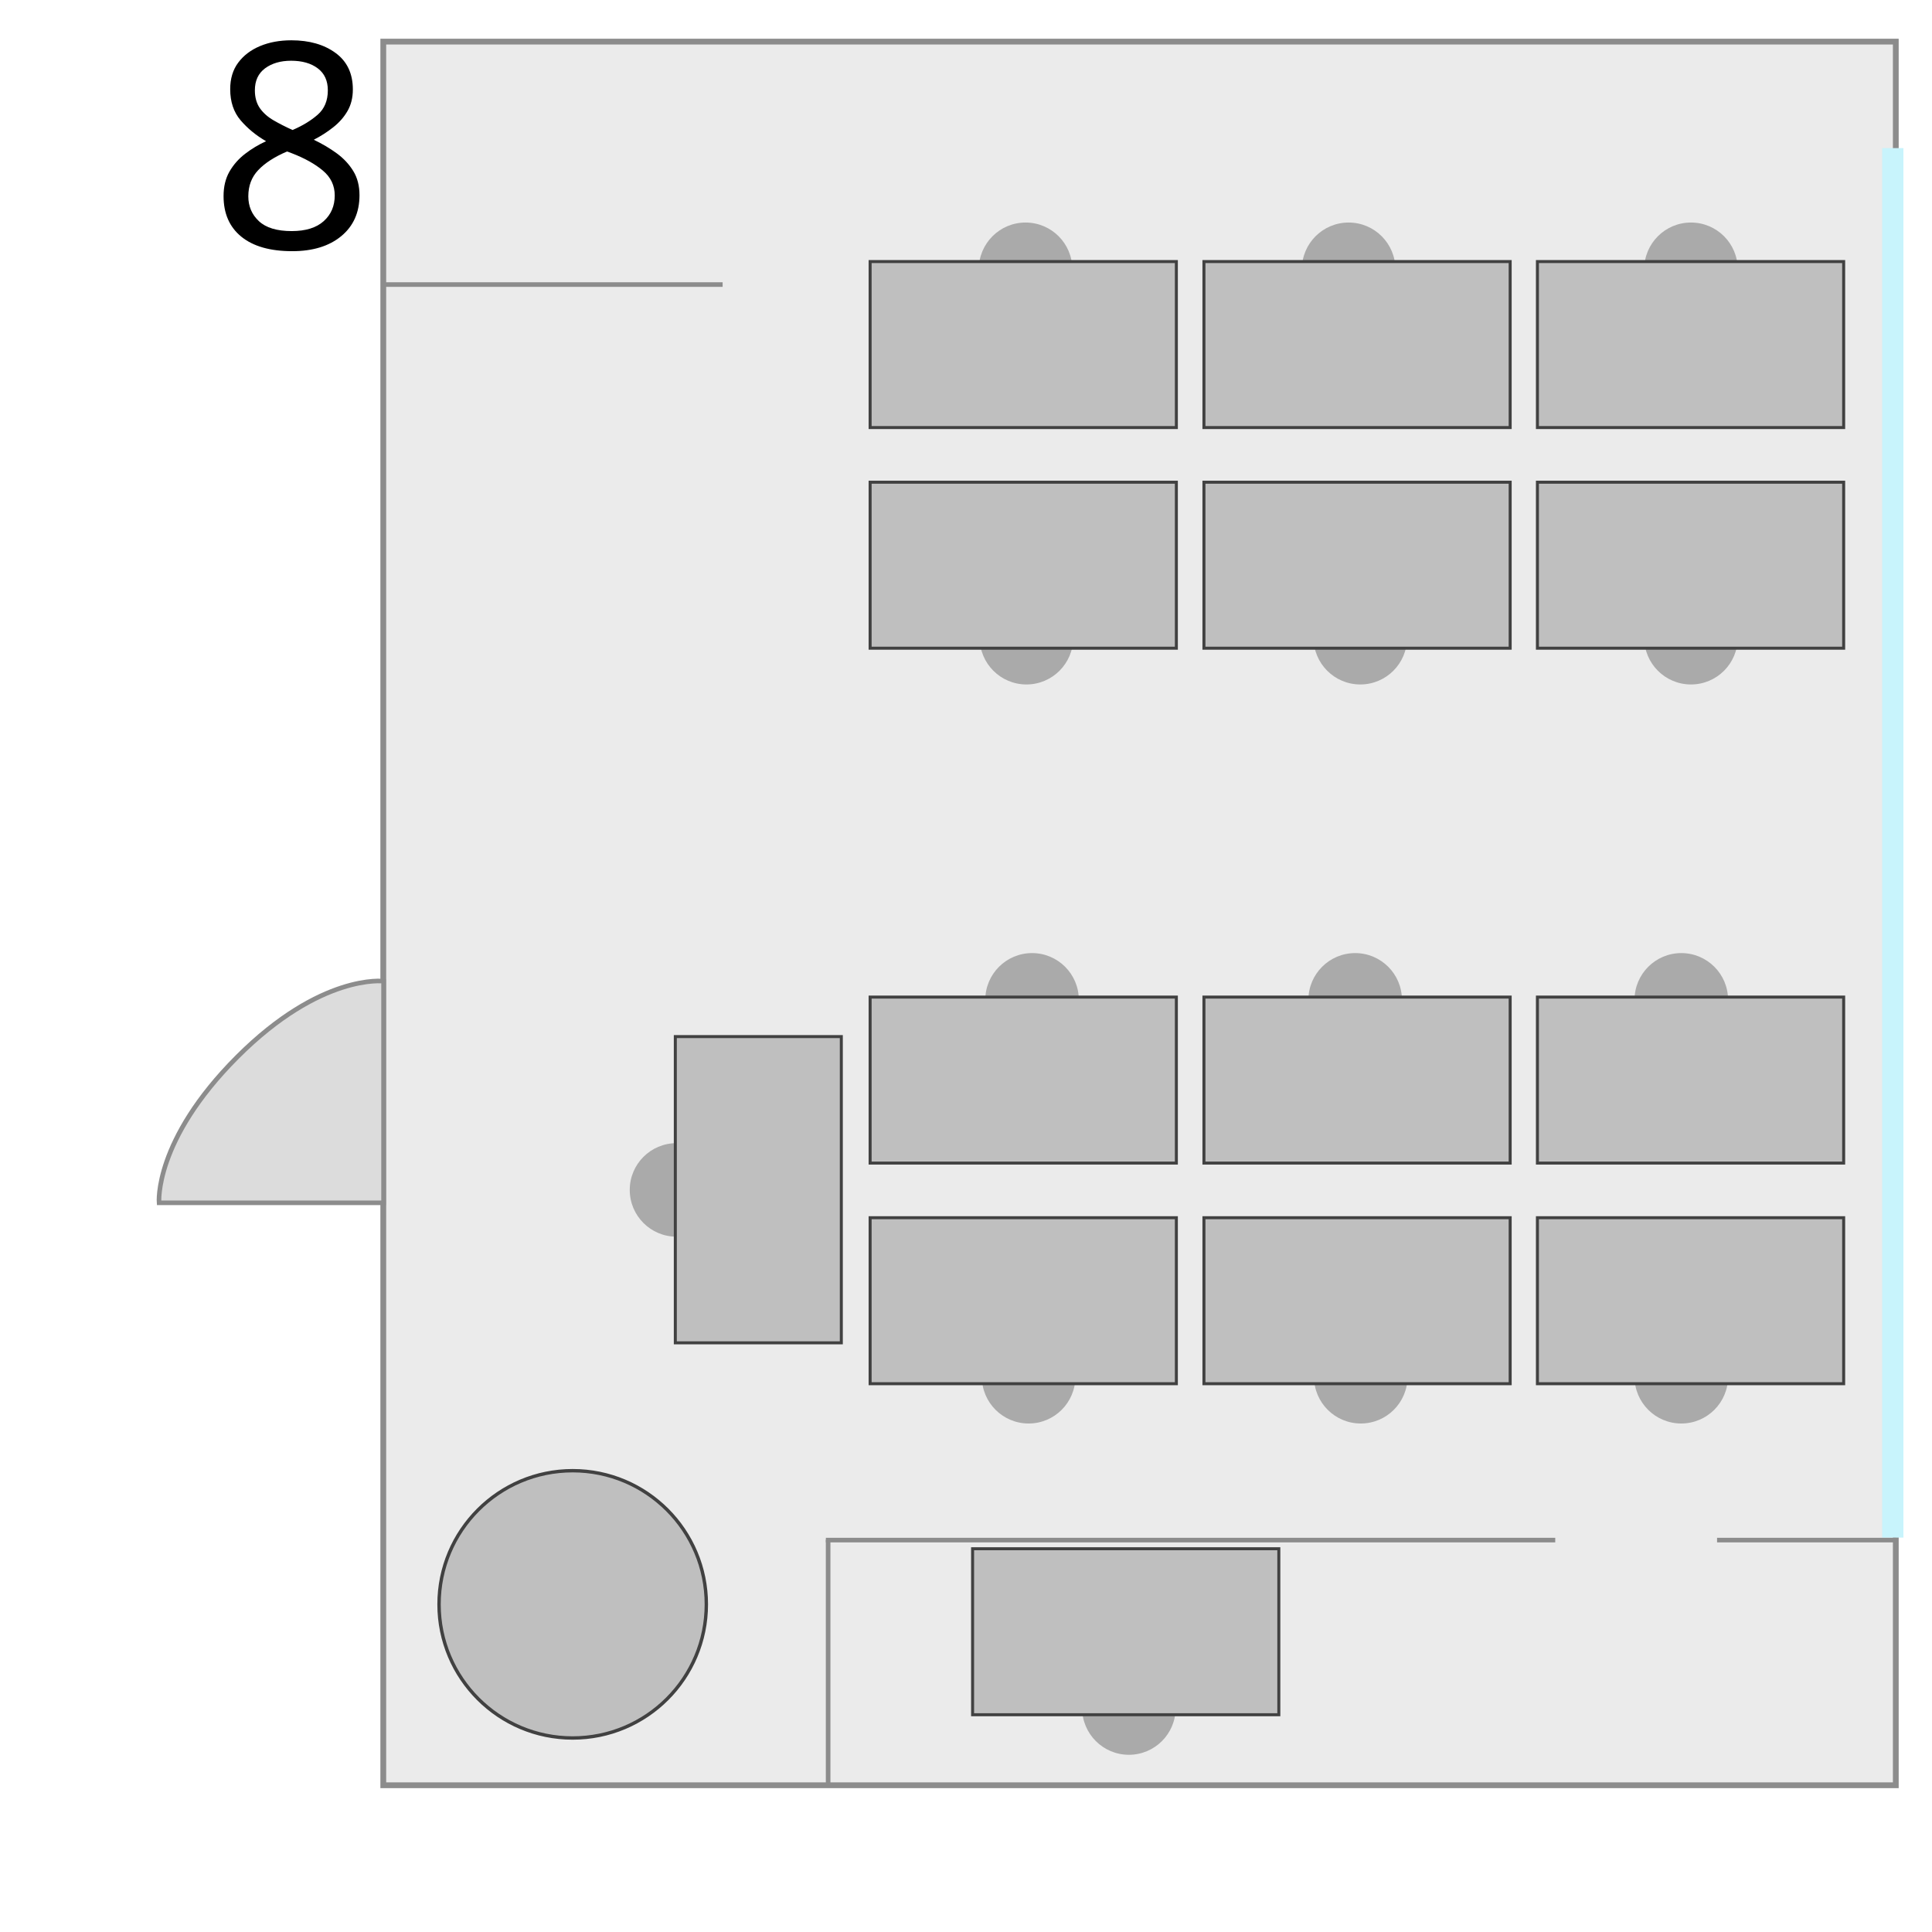
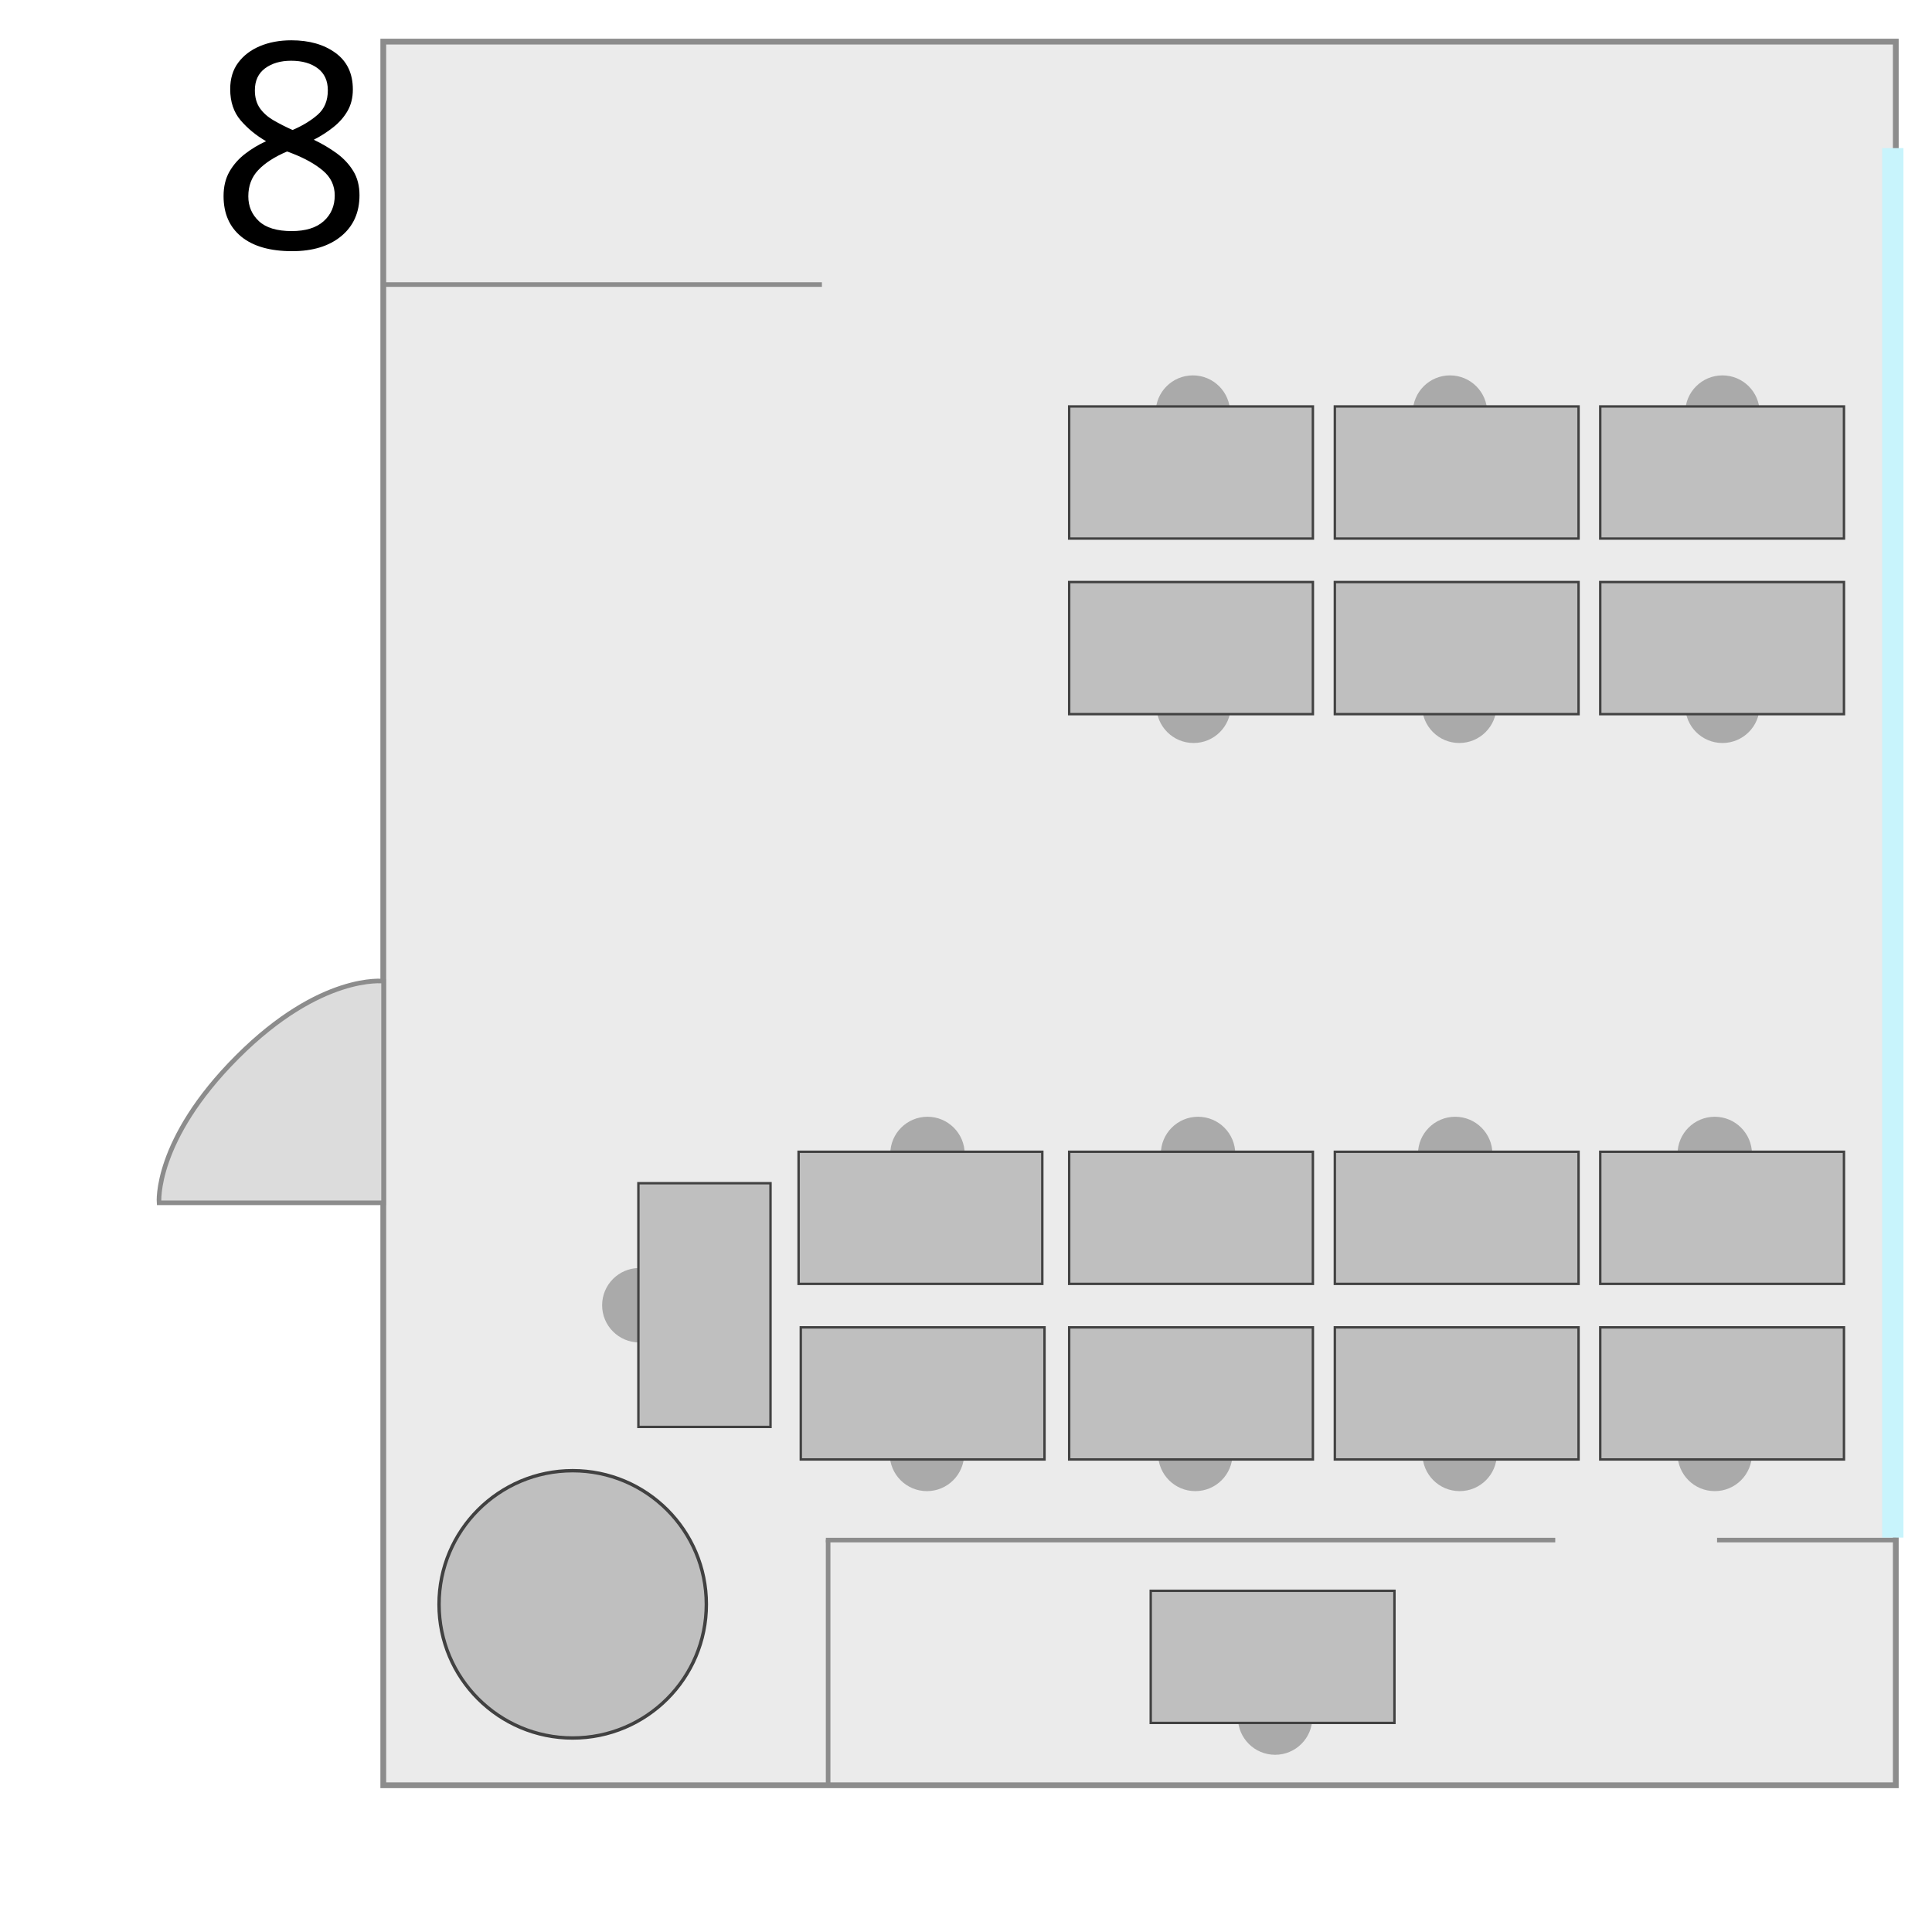
<svg xmlns="http://www.w3.org/2000/svg" width="350mm" height="350mm" viewBox="0 0 350 350" version="1.1" id="svg1">
  <defs id="defs1" />
  <g id="layer1">
    <rect style="color:#000000;overflow:visible;fill:#ebebeb;fill-opacity:1;stroke:#8c8c8c;stroke-width:1.049;stroke-dasharray:none;stroke-opacity:1" id="rect1-0" width="274.005" height="315.878" x="69.435" y="7.538" />
-     <circle style="color:#000000;overflow:visible;fill:#aaaaaa;fill-opacity:1;stroke:none;stroke-width:0.832;stroke-dasharray:none;stroke-opacity:1" id="path2484-2" cx="185.789" cy="48.786" r="8.472" />
-     <circle style="color:#000000;overflow:visible;fill:#aaaaaa;fill-opacity:1;stroke:none;stroke-width:0.832;stroke-dasharray:none;stroke-opacity:1" id="path2484-0-3" cx="244.318" cy="48.786" r="8.472" />
-     <circle style="color:#000000;overflow:visible;fill:#aaaaaa;fill-opacity:1;stroke:none;stroke-width:0.832;stroke-dasharray:none;stroke-opacity:1" id="path2484-0-9-7" cx="306.334" cy="48.786" r="8.472" />
-     <circle style="color:#000000;overflow:visible;fill:#aaaaaa;fill-opacity:1;stroke:none;stroke-width:0.832;stroke-dasharray:none;stroke-opacity:1" id="path2484-0-9-3-5" cx="306.334" cy="115.525" r="8.472" />
-     <circle style="color:#000000;overflow:visible;fill:#aaaaaa;fill-opacity:1;stroke:none;stroke-width:0.832;stroke-dasharray:none;stroke-opacity:1" id="path2484-0-9-3-6-9" cx="246.43" cy="115.525" r="8.472" />
-     <circle style="color:#000000;overflow:visible;fill:#aaaaaa;fill-opacity:1;stroke:none;stroke-width:0.832;stroke-dasharray:none;stroke-opacity:1" id="path2484-0-9-3-6-0-2" cx="185.95" cy="115.525" r="8.472" />
-     <circle style="color:#000000;overflow:visible;fill:#aaaaaa;fill-opacity:1;stroke:none;stroke-width:0.832;stroke-dasharray:none;stroke-opacity:1" id="path2484-0-9-3-6-0-6-28" cx="186.967" cy="181.133" r="8.472" />
-     <circle style="color:#000000;overflow:visible;fill:#aaaaaa;fill-opacity:1;stroke:none;stroke-width:0.832;stroke-dasharray:none;stroke-opacity:1" id="path2484-0-9-3-6-0-6-2-9" cx="245.502" cy="181.133" r="8.472" />
-     <circle style="color:#000000;overflow:visible;fill:#aaaaaa;fill-opacity:1;stroke:none;stroke-width:0.832;stroke-dasharray:none;stroke-opacity:1" id="path2484-0-9-3-6-0-6-2-6-7" cx="304.584" cy="181.133" r="8.472" />
-     <circle style="color:#000000;overflow:visible;fill:#aaaaaa;fill-opacity:1;stroke:none;stroke-width:0.832;stroke-dasharray:none;stroke-opacity:1" id="path2484-0-9-3-6-0-6-2-6-1-3" cx="304.584" cy="249.409" r="8.472" />
-     <circle style="color:#000000;overflow:visible;fill:#aaaaaa;fill-opacity:1;stroke:none;stroke-width:0.832;stroke-dasharray:none;stroke-opacity:1" id="path2484-0-9-3-6-0-6-2-6-1-8-6" cx="246.515" cy="249.409" r="8.472" />
-     <circle style="color:#000000;overflow:visible;fill:#aaaaaa;fill-opacity:1;stroke:none;stroke-width:0.832;stroke-dasharray:none;stroke-opacity:1" id="path2484-0-9-3-6-0-6-2-6-1-8-7-1" cx="186.344" cy="249.409" r="8.472" />
-     <circle style="color:#000000;overflow:visible;fill:#aaaaaa;fill-opacity:1;stroke:none;stroke-width:0.832;stroke-dasharray:none;stroke-opacity:1" id="path2484-0-9-3-6-0-6-2-6-1-8-7-9-29" cx="122.556" cy="215.566" r="8.472" />
-     <circle style="color:#000000;overflow:visible;fill:#aaaaaa;fill-opacity:1;stroke:none;stroke-width:0.832;stroke-dasharray:none;stroke-opacity:1" id="path2484-0-9-3-6-0-6-2-6-1-8-7-9-2-3" cx="204.508" cy="309.424" r="8.472" />
-     <rect style="color:#000000;overflow:visible;fill:#bfbfbf;fill-opacity:1;stroke:#414141;stroke-width:0.545;stroke-dasharray:none;stroke-opacity:1" id="d8-1" class="desk" width="55.478" height="30.072" x="157.63" y="47.385" />
-     <rect style="color:#000000;overflow:visible;fill:#bfbfbf;fill-opacity:1;stroke:#414141;stroke-width:0.545;stroke-dasharray:none;stroke-opacity:1" id="d8-2" class="desk" width="55.478" height="30.072" x="218.104" y="47.385" />
-     <rect style="color:#000000;overflow:visible;fill:#bfbfbf;fill-opacity:1;stroke:#414141;stroke-width:0.545;stroke-dasharray:none;stroke-opacity:1" id="d8-3" class="desk" width="55.478" height="30.072" x="278.519" y="47.385" />
-     <rect style="color:#000000;overflow:visible;fill:#bfbfbf;fill-opacity:1;stroke:#414141;stroke-width:0.545;stroke-dasharray:none;stroke-opacity:1" id="d8-4" class="desk" width="55.478" height="30.072" x="157.63" y="87.355" />
-     <rect style="color:#000000;overflow:visible;fill:#bfbfbf;fill-opacity:1;stroke:#414141;stroke-width:0.545;stroke-dasharray:none;stroke-opacity:1" id="d8-5" class="desk" width="55.478" height="30.072" x="218.104" y="87.355" />
-     <rect style="color:#000000;overflow:visible;fill:#bfbfbf;fill-opacity:1;stroke:#414141;stroke-width:0.545;stroke-dasharray:none;stroke-opacity:1" id="d8-6" class="desk" width="55.478" height="30.072" x="278.519" y="87.355" />
-     <rect style="color:#000000;overflow:visible;fill:#bfbfbf;fill-opacity:1;stroke:#414141;stroke-width:0.545;stroke-dasharray:none;stroke-opacity:1" id="d8-7" class="desk" width="55.478" height="30.072" x="157.63" y="180.63" />
-     <rect style="color:#000000;overflow:visible;fill:#bfbfbf;fill-opacity:1;stroke:#414141;stroke-width:0.545;stroke-dasharray:none;stroke-opacity:1" id="d8-8" class="desk" width="55.478" height="30.072" x="218.104" y="180.63" />
-     <rect style="color:#000000;overflow:visible;fill:#bfbfbf;fill-opacity:1;stroke:#414141;stroke-width:0.545;stroke-dasharray:none;stroke-opacity:1" id="d8-9" class="desk" width="55.478" height="30.072" x="278.519" y="180.63" />
-     <rect style="color:#000000;overflow:visible;fill:#bfbfbf;fill-opacity:1;stroke:#414141;stroke-width:0.545;stroke-dasharray:none;stroke-opacity:1" id="d8-10" class="desk" width="55.478" height="30.072" x="157.63" y="220.6" />
-     <rect style="color:#000000;overflow:visible;fill:#bfbfbf;fill-opacity:1;stroke:#414141;stroke-width:0.545;stroke-dasharray:none;stroke-opacity:1" id="d8-11" class="desk" width="55.478" height="30.072" x="218.104" y="220.6" />
-     <rect style="color:#000000;overflow:visible;fill:#bfbfbf;fill-opacity:1;stroke:#414141;stroke-width:0.545;stroke-dasharray:none;stroke-opacity:1" id="d8-12" class="desk" width="55.478" height="30.072" x="278.519" y="220.6" />
-     <rect style="color:#000000;overflow:visible;fill:#bfbfbf;fill-opacity:1;stroke:#414141;stroke-width:0.545;stroke-dasharray:none;stroke-opacity:1" id="d8-13" class="desk" width="30.072" height="55.478" x="122.34" y="187.788" />
-     <rect style="color:#000000;overflow:visible;fill:#bfbfbf;fill-opacity:1;stroke:#414141;stroke-width:0.545;stroke-dasharray:none;stroke-opacity:1" id="d8-14" class="desk" width="55.478" height="30.072" x="176.194" y="280.569" />
+     <circle style="color:#000000;overflow:visible;fill:#aaaaaa;fill-opacity:1;stroke:none;stroke-width:0.662;stroke-dasharray:none;stroke-opacity:1" id="path2484-2" cx="216.102" cy="74.746" r="6.742" />
+     <circle style="color:#000000;overflow:visible;fill:#aaaaaa;fill-opacity:1;stroke:none;stroke-width:0.662;stroke-dasharray:none;stroke-opacity:1" id="path2484-0-3" cx="262.681" cy="74.746" r="6.742" />
+     <circle style="color:#000000;overflow:visible;fill:#aaaaaa;fill-opacity:1;stroke:none;stroke-width:0.662;stroke-dasharray:none;stroke-opacity:1" id="path2484-0-9-7" cx="312.037" cy="74.746" r="6.742" />
+     <circle style="color:#000000;overflow:visible;fill:#aaaaaa;fill-opacity:1;stroke:none;stroke-width:0.662;stroke-dasharray:none;stroke-opacity:1" id="path2484-0-9-3-5" cx="312.037" cy="127.861" r="6.742" />
+     <circle style="color:#000000;overflow:visible;fill:#aaaaaa;fill-opacity:1;stroke:none;stroke-width:0.662;stroke-dasharray:none;stroke-opacity:1" id="path2484-0-9-3-6-9" cx="264.363" cy="127.861" r="6.742" />
+     <circle style="color:#000000;overflow:visible;fill:#aaaaaa;fill-opacity:1;stroke:none;stroke-width:0.662;stroke-dasharray:none;stroke-opacity:1" id="path2484-0-9-3-6-0-2" cx="216.23" cy="127.861" r="6.742" />
+     <circle style="color:#000000;overflow:visible;fill:#aaaaaa;fill-opacity:1;stroke:none;stroke-width:0.662;stroke-dasharray:none;stroke-opacity:1" id="path2484-0-9-3-6-0-6-28" cx="217.039" cy="209.053" r="6.742" />
+     <circle style="color:#000000;overflow:visible;fill:#aaaaaa;fill-opacity:1;stroke:none;stroke-width:0.662;stroke-dasharray:none;stroke-opacity:1" id="path2484-0-9-3-6-0-6-2-9" cx="263.624" cy="209.053" r="6.742" />
+     <circle style="color:#000000;overflow:visible;fill:#aaaaaa;fill-opacity:1;stroke:none;stroke-width:0.662;stroke-dasharray:none;stroke-opacity:1" id="path2484-0-9-3-6-0-6-2-6-7" cx="310.644" cy="209.053" r="6.742" />
+     <circle style="color:#000000;overflow:visible;fill:#aaaaaa;fill-opacity:1;stroke:none;stroke-width:0.662;stroke-dasharray:none;stroke-opacity:1" id="path2484-0-9-3-6-0-6-2-6-1-3" cx="310.644" cy="263.39" r="6.742" />
+     <circle style="color:#000000;overflow:visible;fill:#aaaaaa;fill-opacity:1;stroke:none;stroke-width:0.662;stroke-dasharray:none;stroke-opacity:1" id="path2484-0-9-3-6-0-6-2-6-1-8-6" cx="264.43" cy="263.39" r="6.742" />
+     <circle style="color:#000000;overflow:visible;fill:#aaaaaa;fill-opacity:1;stroke:none;stroke-width:0.662;stroke-dasharray:none;stroke-opacity:1" id="path2484-0-9-3-6-0-6-2-6-1-8-7-1" cx="216.543" cy="263.39" r="6.742" />
+     <circle style="color:#000000;overflow:visible;fill:#aaaaaa;fill-opacity:1;stroke:none;stroke-width:0.662;stroke-dasharray:none;stroke-opacity:1" id="path2484-0-9-3-6-0-6-2-6-1-8-7-9-29" cx="115.823" cy="236.456" r="6.742" />
+     <circle style="color:#000000;overflow:visible;fill:#aaaaaa;fill-opacity:1;stroke:none;stroke-width:0.662;stroke-dasharray:none;stroke-opacity:1" id="path2484-0-9-3-6-0-6-2-6-1-8-7-9-2-3" cx="230.999" cy="311.154" r="6.742" />
+     <rect style="color:#000000;overflow:visible;fill:#bfbfbf;fill-opacity:1;stroke:#414141;stroke-width:0.434;stroke-dasharray:none;stroke-opacity:1" id="d8-1" class="desk" width="44.152" height="23.933" x="193.691" y="73.632" />
+     <rect style="color:#000000;overflow:visible;fill:#bfbfbf;fill-opacity:1;stroke:#414141;stroke-width:0.434;stroke-dasharray:none;stroke-opacity:1" id="d8-2" class="desk" width="44.152" height="23.933" x="241.819" y="73.632" />
+     <rect style="color:#000000;overflow:visible;fill:#bfbfbf;fill-opacity:1;stroke:#414141;stroke-width:0.434;stroke-dasharray:none;stroke-opacity:1" id="d8-3" class="desk" width="44.152" height="23.933" x="289.901" y="73.632" />
+     <rect style="color:#000000;overflow:visible;fill:#bfbfbf;fill-opacity:1;stroke:#414141;stroke-width:0.434;stroke-dasharray:none;stroke-opacity:1" id="d8-4" class="desk" width="44.152" height="23.933" x="193.691" y="105.442" />
+     <rect style="color:#000000;overflow:visible;fill:#bfbfbf;fill-opacity:1;stroke:#414141;stroke-width:0.434;stroke-dasharray:none;stroke-opacity:1" id="d8-5" class="desk" width="44.152" height="23.933" x="241.819" y="105.442" />
+     <rect style="color:#000000;overflow:visible;fill:#bfbfbf;fill-opacity:1;stroke:#414141;stroke-width:0.434;stroke-dasharray:none;stroke-opacity:1" id="d8-6" class="desk" width="44.152" height="23.933" x="289.901" y="105.442" />
+     <rect style="color:#000000;overflow:visible;fill:#bfbfbf;fill-opacity:1;stroke:#414141;stroke-width:0.434;stroke-dasharray:none;stroke-opacity:1" id="d8-7" class="desk" width="44.152" height="23.933" x="193.691" y="208.653" />
+     <circle style="color:#000000;overflow:visible;fill:#aaaaaa;fill-opacity:1;stroke:none;stroke-width:0.662;stroke-dasharray:none;stroke-opacity:1" id="path2484-0-9-3-6-0-6-28-3" cx="168.021" cy="209.053" r="6.742" />
+     <rect style="color:#000000;overflow:visible;fill:#bfbfbf;fill-opacity:1;stroke:#414141;stroke-width:0.434;stroke-dasharray:none;stroke-opacity:1" id="d8-7-6" class="desk" width="44.152" height="23.933" x="144.673" y="208.653" />
+     <rect style="color:#000000;overflow:visible;fill:#bfbfbf;fill-opacity:1;stroke:#414141;stroke-width:0.434;stroke-dasharray:none;stroke-opacity:1" id="d8-8" class="desk" width="44.152" height="23.933" x="241.819" y="208.653" />
+     <rect style="color:#000000;overflow:visible;fill:#bfbfbf;fill-opacity:1;stroke:#414141;stroke-width:0.434;stroke-dasharray:none;stroke-opacity:1" id="d8-9" class="desk" width="44.152" height="23.933" x="289.901" y="208.653" />
+     <rect style="color:#000000;overflow:visible;fill:#bfbfbf;fill-opacity:1;stroke:#414141;stroke-width:0.434;stroke-dasharray:none;stroke-opacity:1" id="d8-10" class="desk" width="44.152" height="23.933" x="193.691" y="240.463" />
+     <circle style="color:#000000;overflow:visible;fill:#aaaaaa;fill-opacity:1;stroke:none;stroke-width:0.662;stroke-dasharray:none;stroke-opacity:1" id="path2484-0-9-3-6-0-6-2-6-1-8-7-1-7" cx="167.922" cy="263.39" r="6.742" />
+     <rect style="color:#000000;overflow:visible;fill:#bfbfbf;fill-opacity:1;stroke:#414141;stroke-width:0.434;stroke-dasharray:none;stroke-opacity:1" id="d8-10-5" class="desk" width="44.152" height="23.933" x="145.071" y="240.463" />
+     <rect style="color:#000000;overflow:visible;fill:#bfbfbf;fill-opacity:1;stroke:#414141;stroke-width:0.434;stroke-dasharray:none;stroke-opacity:1" id="d8-11" class="desk" width="44.152" height="23.933" x="241.819" y="240.463" />
+     <rect style="color:#000000;overflow:visible;fill:#bfbfbf;fill-opacity:1;stroke:#414141;stroke-width:0.434;stroke-dasharray:none;stroke-opacity:1" id="d8-12" class="desk" width="44.152" height="23.933" x="289.901" y="240.463" />
+     <rect style="color:#000000;overflow:visible;fill:#bfbfbf;fill-opacity:1;stroke:#414141;stroke-width:0.434;stroke-dasharray:none;stroke-opacity:1" id="d8-13" class="desk" width="23.933" height="44.152" x="115.652" y="214.35" />
+     <rect style="color:#000000;overflow:visible;fill:#bfbfbf;fill-opacity:1;stroke:#414141;stroke-width:0.434;stroke-dasharray:none;stroke-opacity:1" id="d8-14" width="44.152" height="23.933" x="208.465" y="288.189" />
    <circle style="color:#000000;overflow:visible;fill:#bfbfbf;fill-opacity:1;stroke:#414141;stroke-width:0.614;stroke-dasharray:none;stroke-opacity:1" id="path2-2" cx="103.748" cy="290.642" r="24.212" />
    <rect style="color:#000000;overflow:visible;fill:#c8f4fc;fill-opacity:1;stroke-width:0.288" id="rect3-0" width="3.851" height="251.721" x="340.974" y="26.83" />
    <path style="fill:#dcdcdc;fill-opacity:1;fill-rule:evenodd;stroke:#8c8c8c;stroke-width:0.832;stroke-linecap:butt;stroke-linejoin:miter;stroke-dasharray:none;stroke-opacity:1" d="m 28.815,217.898 h 40.67 v -40.147 c 0,0 -11.318,-1.456 -26.483,13.71 -15.166,15.166 -14.187,26.437 -14.187,26.437 z" id="path3-6" />
-     <path style="fill:none;fill-rule:evenodd;stroke:#8c8c8c;stroke-width:0.832;stroke-linecap:butt;stroke-linejoin:miter;stroke-dasharray:none;stroke-opacity:1" d="M 69.229,51.55 H 130.912" id="path4-1" />
+     <path style="fill:none;fill-rule:evenodd;stroke:#8c8c8c;stroke-width:0.832;stroke-linecap:butt;stroke-linejoin:miter;stroke-dasharray:none;stroke-opacity:1" d="m 69.229,51.55 79.667,0" id="path4-1" />
    <path style="fill:none;fill-rule:evenodd;stroke:#8c8c8c;stroke-width:0.832;stroke-linecap:butt;stroke-linejoin:miter;stroke-dasharray:none;stroke-opacity:1" d="M 149.613,279.002 H 281.746" id="path4-5-5" />
    <path style="fill:none;fill-rule:evenodd;stroke:#8c8c8c;stroke-width:0.832;stroke-linecap:butt;stroke-linejoin:miter;stroke-dasharray:none;stroke-opacity:1" d="m 311.063,279.002 h 32.432" id="path4-5-27-5" />
    <path style="fill:none;fill-rule:evenodd;stroke:#8c8c8c;stroke-width:0.832;stroke-linecap:butt;stroke-linejoin:miter;stroke-dasharray:none;stroke-opacity:1" d="m 150.024,278.931 v 44.528" id="path4-5-2-4" />
    <text xml:space="preserve" style="font-style:normal;font-weight:normal;font-size:52.05px;line-height:125%;font-family:Sans;letter-spacing:0px;word-spacing:0px;fill:#000000;fill-opacity:1;stroke:none;stroke-width:1.301px;stroke-linecap:butt;stroke-linejoin:miter;stroke-opacity:1" x="37.952" y="44.989" id="text3050-5">
      <tspan id="tspan3048-6" style="stroke-width:1.301px" x="37.952" y="44.989">8</tspan>
    </text>
  </g>
</svg>
